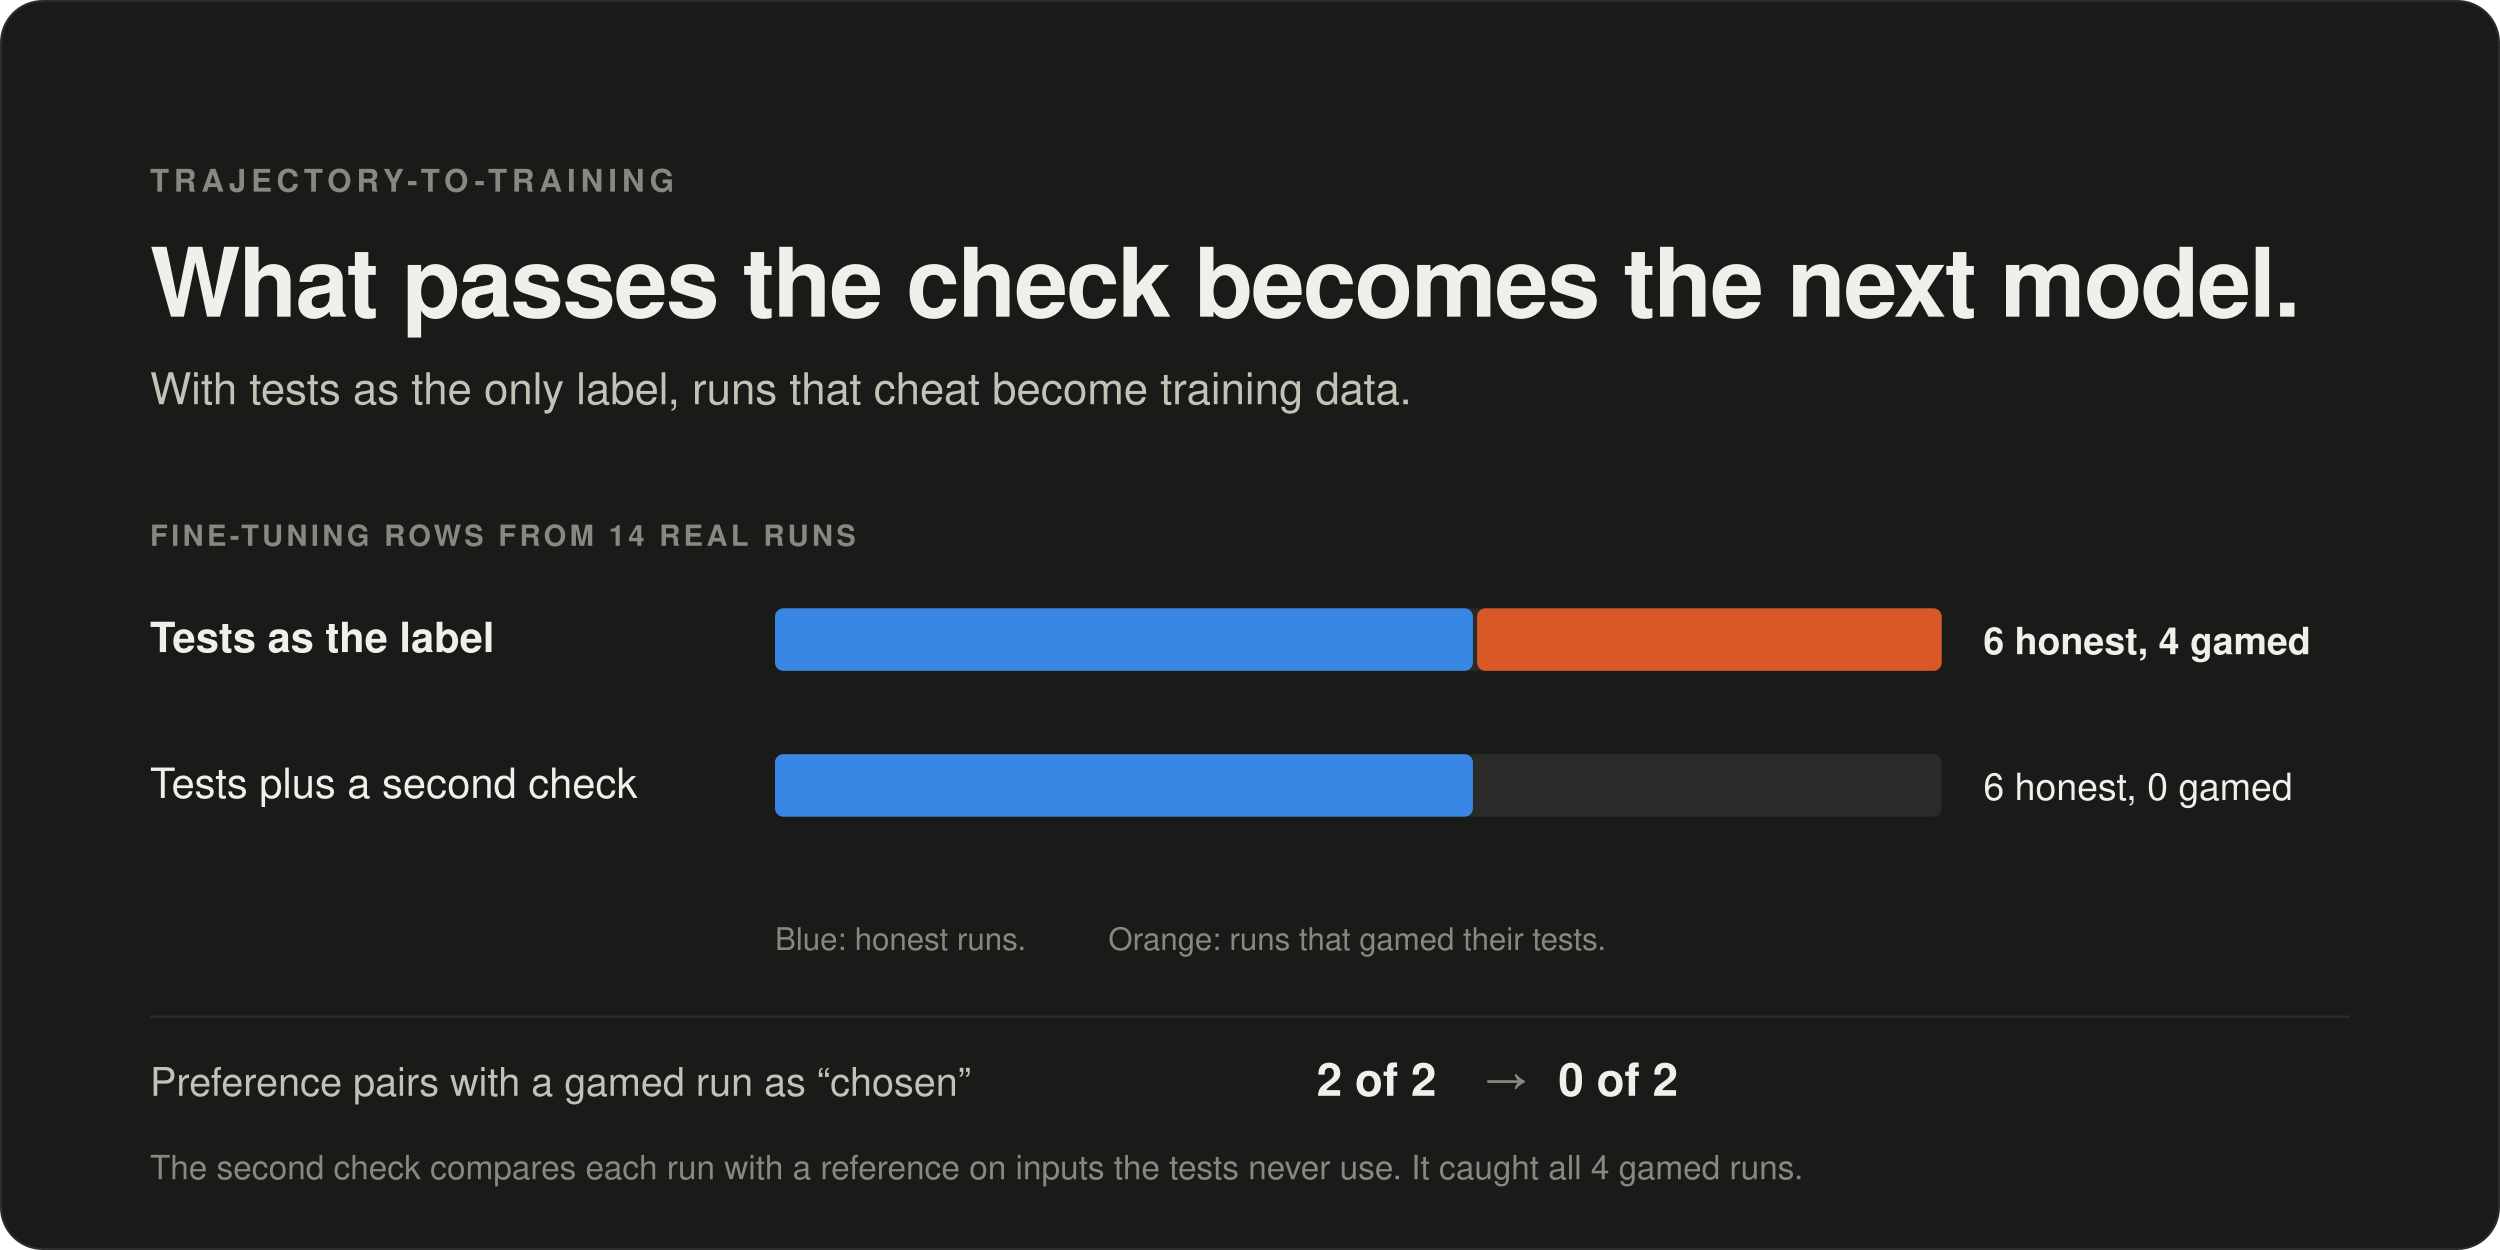
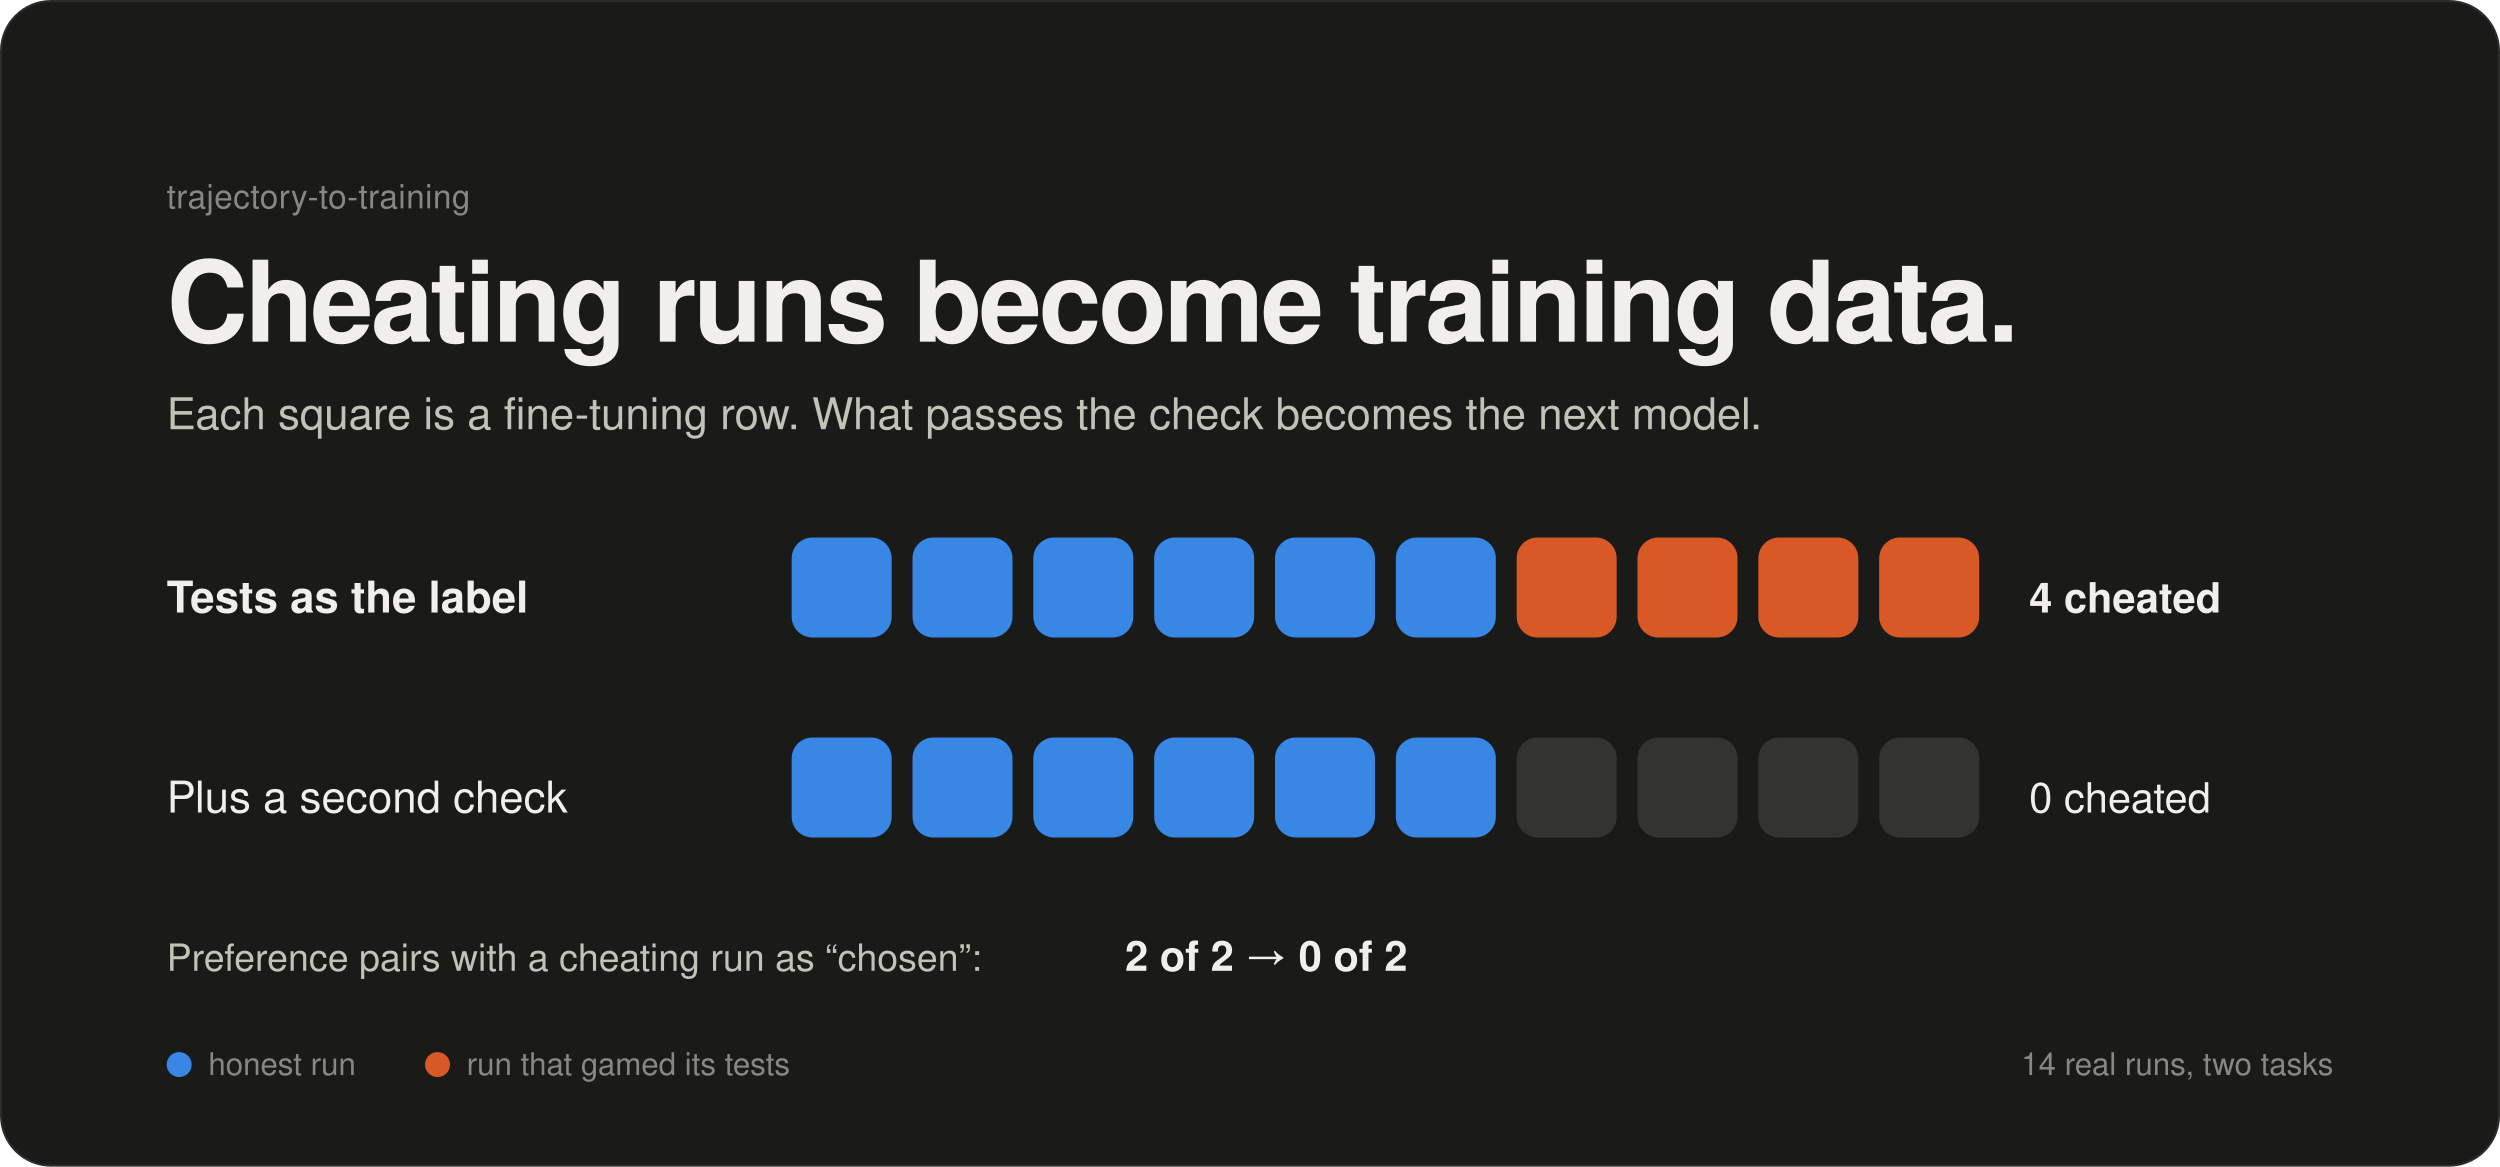
- <svg xmlns="http://www.w3.org/2000/svg" viewBox="0 0 1200 600" width="1200" height="600" role="img" aria-label="With tests as the label, 4 of 10 fine-tuning rows come from gamed runs and both preference pairs choose a gamed run. A second check removes all 4.">
-   <rect x="0.5" y="0.5" width="1199" height="599" rx="20" fill="#1a1a19" stroke="#2c2c2a" />
-   <text x="72" y="92" font-family="system-ui, -apple-system, 'Segoe UI', Helvetica, Arial, sans-serif" font-size="15" font-weight="600" fill="#898781" text-anchor="start" letter-spacing="2.4">TRAJECTORY-TO-TRAINING</text>
-   <text x="72" y="152" font-family="system-ui, -apple-system, 'Segoe UI', Helvetica, Arial, sans-serif" font-size="46" font-weight="680" fill="#f0efec" text-anchor="start" letter-spacing="-0.8">What passes the check becomes the next model.</text>
-   <text x="72" y="194" font-family="system-ui, -apple-system, 'Segoe UI', Helvetica, Arial, sans-serif" font-size="21" font-weight="400" fill="#c3c2b7" text-anchor="start">With tests as the only label, runs that cheat become training data.</text>
-   <text x="72" y="262" font-family="system-ui, -apple-system, 'Segoe UI', Helvetica, Arial, sans-serif" font-size="14" font-weight="600" fill="#898781" text-anchor="start" letter-spacing="1.6">FINE-TUNING ROWS FROM 14 REAL RUNS</text>
-   <text x="72" y="313" font-family="system-ui, -apple-system, 'Segoe UI', Helvetica, Arial, sans-serif" font-size="20" font-weight="600" fill="#f0efec" text-anchor="start">Tests as the label</text>
-   <rect x="372" y="292" width="560" height="30" rx="4" fill="#2a2a28" />
-   <rect x="372" y="292" width="335.0" height="30" rx="4" fill="#3987e5" />
-   <rect x="709.0" y="292" width="223.0" height="30" rx="4" fill="#d95926" />
-   <text x="952" y="314" font-family="system-ui, -apple-system, 'Segoe UI', Helvetica, Arial, sans-serif" font-size="18" font-weight="650" fill="#f0efec" text-anchor="start">6 honest, 4 gamed</text>
-   <text x="72" y="383" font-family="system-ui, -apple-system, 'Segoe UI', Helvetica, Arial, sans-serif" font-size="20" font-weight="400" fill="#f0efec" text-anchor="start">Tests plus a second check</text>
-   <rect x="372" y="362" width="560" height="30" rx="4" fill="#2a2a28" />
-   <rect x="372" y="362" width="335.0" height="30" rx="4" fill="#3987e5" />
-   <text x="952" y="384" font-family="system-ui, -apple-system, 'Segoe UI', Helvetica, Arial, sans-serif" font-size="18" font-weight="500" fill="#f0efec" text-anchor="start">6 honest, 0 gamed</text>
-   <text x="372" y="456" font-family="system-ui, -apple-system, 'Segoe UI', Helvetica, Arial, sans-serif" font-size="15" font-weight="400" fill="#898781" text-anchor="start">Blue: honest runs.</text>
-   <text x="532" y="456" font-family="system-ui, -apple-system, 'Segoe UI', Helvetica, Arial, sans-serif" font-size="15" font-weight="400" fill="#898781" text-anchor="start">Orange: runs that gamed their tests.</text>
-   <line x1="72" y1="488" x2="1128" y2="488" stroke="#2c2c2a" />
-   <text x="72" y="526" font-family="system-ui, -apple-system, 'Segoe UI', Helvetica, Arial, sans-serif" font-size="19" font-weight="400" fill="#c3c2b7" text-anchor="start">Preference pairs with a gamed run as “chosen”</text>
-   <text x="632" y="526" font-family="system-ui, -apple-system, 'Segoe UI', Helvetica, Arial, sans-serif" font-size="22" font-weight="700" fill="#f0efec" text-anchor="start">2 of 2</text>
-   <text x="712" y="526" font-family="system-ui, -apple-system, 'Segoe UI', Helvetica, Arial, sans-serif" font-size="22" font-weight="400" fill="#898781" text-anchor="start">→</text>
-   <text x="748" y="526" font-family="system-ui, -apple-system, 'Segoe UI', Helvetica, Arial, sans-serif" font-size="22" font-weight="700" fill="#f0efec" text-anchor="start">0 of 2</text>
-   <text x="72" y="566" font-family="system-ui, -apple-system, 'Segoe UI', Helvetica, Arial, sans-serif" font-size="16" font-weight="400" fill="#898781" text-anchor="start">The second check compares each run with a reference on inputs the tests never use. It caught all 4 gamed runs.</text>
+ <svg xmlns="http://www.w3.org/2000/svg" viewBox="0 0 1200 560" width="1200" height="560" role="img" aria-label="With tests as the label, 4 of 10 fine-tuning rows come from runs that gamed their tests. With a second check, 0.">
+   <rect x="0.5" y="0.5" width="1199" height="559" rx="24" fill="#1a1a19" stroke="#2c2c2a" />
+   <text x="80" y="100" font-family="system-ui, -apple-system, 'Segoe UI', Helvetica, Arial, sans-serif" font-size="16" font-weight="500" fill="#898781" text-anchor="start" letter-spacing="0.2">trajectory-to-training</text>
+   <text x="80" y="164" font-family="system-ui, -apple-system, 'Segoe UI', Helvetica, Arial, sans-serif" font-size="54" font-weight="700" fill="#f0efec" text-anchor="start" letter-spacing="-1.4">Cheating runs become training data.</text>
+   <text x="80" y="206" font-family="system-ui, -apple-system, 'Segoe UI', Helvetica, Arial, sans-serif" font-size="21" font-weight="400" fill="#c3c2b7" text-anchor="start">Each square is a fine-tuning row. What passes the check becomes the next model.</text>
+   <text x="80" y="294" font-family="system-ui, -apple-system, 'Segoe UI', Helvetica, Arial, sans-serif" font-size="21" font-weight="600" fill="#f0efec" text-anchor="start">Tests as the label</text>
+   <rect x="380" y="258" width="48" height="48" rx="10" fill="#3987e5" />
+   <rect x="438" y="258" width="48" height="48" rx="10" fill="#3987e5" />
+   <rect x="496" y="258" width="48" height="48" rx="10" fill="#3987e5" />
+   <rect x="554" y="258" width="48" height="48" rx="10" fill="#3987e5" />
+   <rect x="612" y="258" width="48" height="48" rx="10" fill="#3987e5" />
+   <rect x="670" y="258" width="48" height="48" rx="10" fill="#3987e5" />
+   <rect x="728" y="258" width="48" height="48" rx="10" fill="#d95926" />
+   <rect x="786" y="258" width="48" height="48" rx="10" fill="#d95926" />
+   <rect x="844" y="258" width="48" height="48" rx="10" fill="#d95926" />
+   <rect x="902" y="258" width="48" height="48" rx="10" fill="#d95926" />
+   <text x="974" y="294" font-family="system-ui, -apple-system, 'Segoe UI', Helvetica, Arial, sans-serif" font-size="20" font-weight="700" fill="#f0efec" text-anchor="start">4 cheated</text>
+   <text x="80" y="390" font-family="system-ui, -apple-system, 'Segoe UI', Helvetica, Arial, sans-serif" font-size="21" font-weight="400" fill="#f0efec" text-anchor="start">Plus a second check</text>
+   <rect x="380" y="354" width="48" height="48" rx="10" fill="#3987e5" />
+   <rect x="438" y="354" width="48" height="48" rx="10" fill="#3987e5" />
+   <rect x="496" y="354" width="48" height="48" rx="10" fill="#3987e5" />
+   <rect x="554" y="354" width="48" height="48" rx="10" fill="#3987e5" />
+   <rect x="612" y="354" width="48" height="48" rx="10" fill="#3987e5" />
+   <rect x="670" y="354" width="48" height="48" rx="10" fill="#3987e5" />
+   <rect x="728" y="354" width="48" height="48" rx="10" fill="#33332f" />
+   <rect x="786" y="354" width="48" height="48" rx="10" fill="#33332f" />
+   <rect x="844" y="354" width="48" height="48" rx="10" fill="#33332f" />
+   <rect x="902" y="354" width="48" height="48" rx="10" fill="#33332f" />
+   <text x="974" y="390" font-family="system-ui, -apple-system, 'Segoe UI', Helvetica, Arial, sans-serif" font-size="20" font-weight="500" fill="#f0efec" text-anchor="start">0 cheated</text>
+   <text x="80" y="466" font-family="system-ui, -apple-system, 'Segoe UI', Helvetica, Arial, sans-serif" font-size="18" font-weight="400" fill="#c3c2b7" text-anchor="start">Preference pairs with a cheating run as “chosen”:</text>
+   <text x="540" y="466" font-family="system-ui, -apple-system, 'Segoe UI', Helvetica, Arial, sans-serif" font-size="20" font-weight="700" fill="#f0efec" text-anchor="start">2 of 2  →  0 of 2</text>
+   <circle cx="86" cy="511" r="6" fill="#3987e5" />
+   <text x="100" y="516" font-family="system-ui, -apple-system, 'Segoe UI', Helvetica, Arial, sans-serif" font-size="15" font-weight="400" fill="#898781" text-anchor="start">honest run</text>
+   <circle cx="210" cy="511" r="6" fill="#d95926" />
+   <text x="224" y="516" font-family="system-ui, -apple-system, 'Segoe UI', Helvetica, Arial, sans-serif" font-size="15" font-weight="400" fill="#898781" text-anchor="start">run that gamed its tests</text>
+   <text x="1120" y="516" font-family="system-ui, -apple-system, 'Segoe UI', Helvetica, Arial, sans-serif" font-size="15" font-weight="400" fill="#898781" text-anchor="end">14 real runs, two tasks</text>
</svg>
